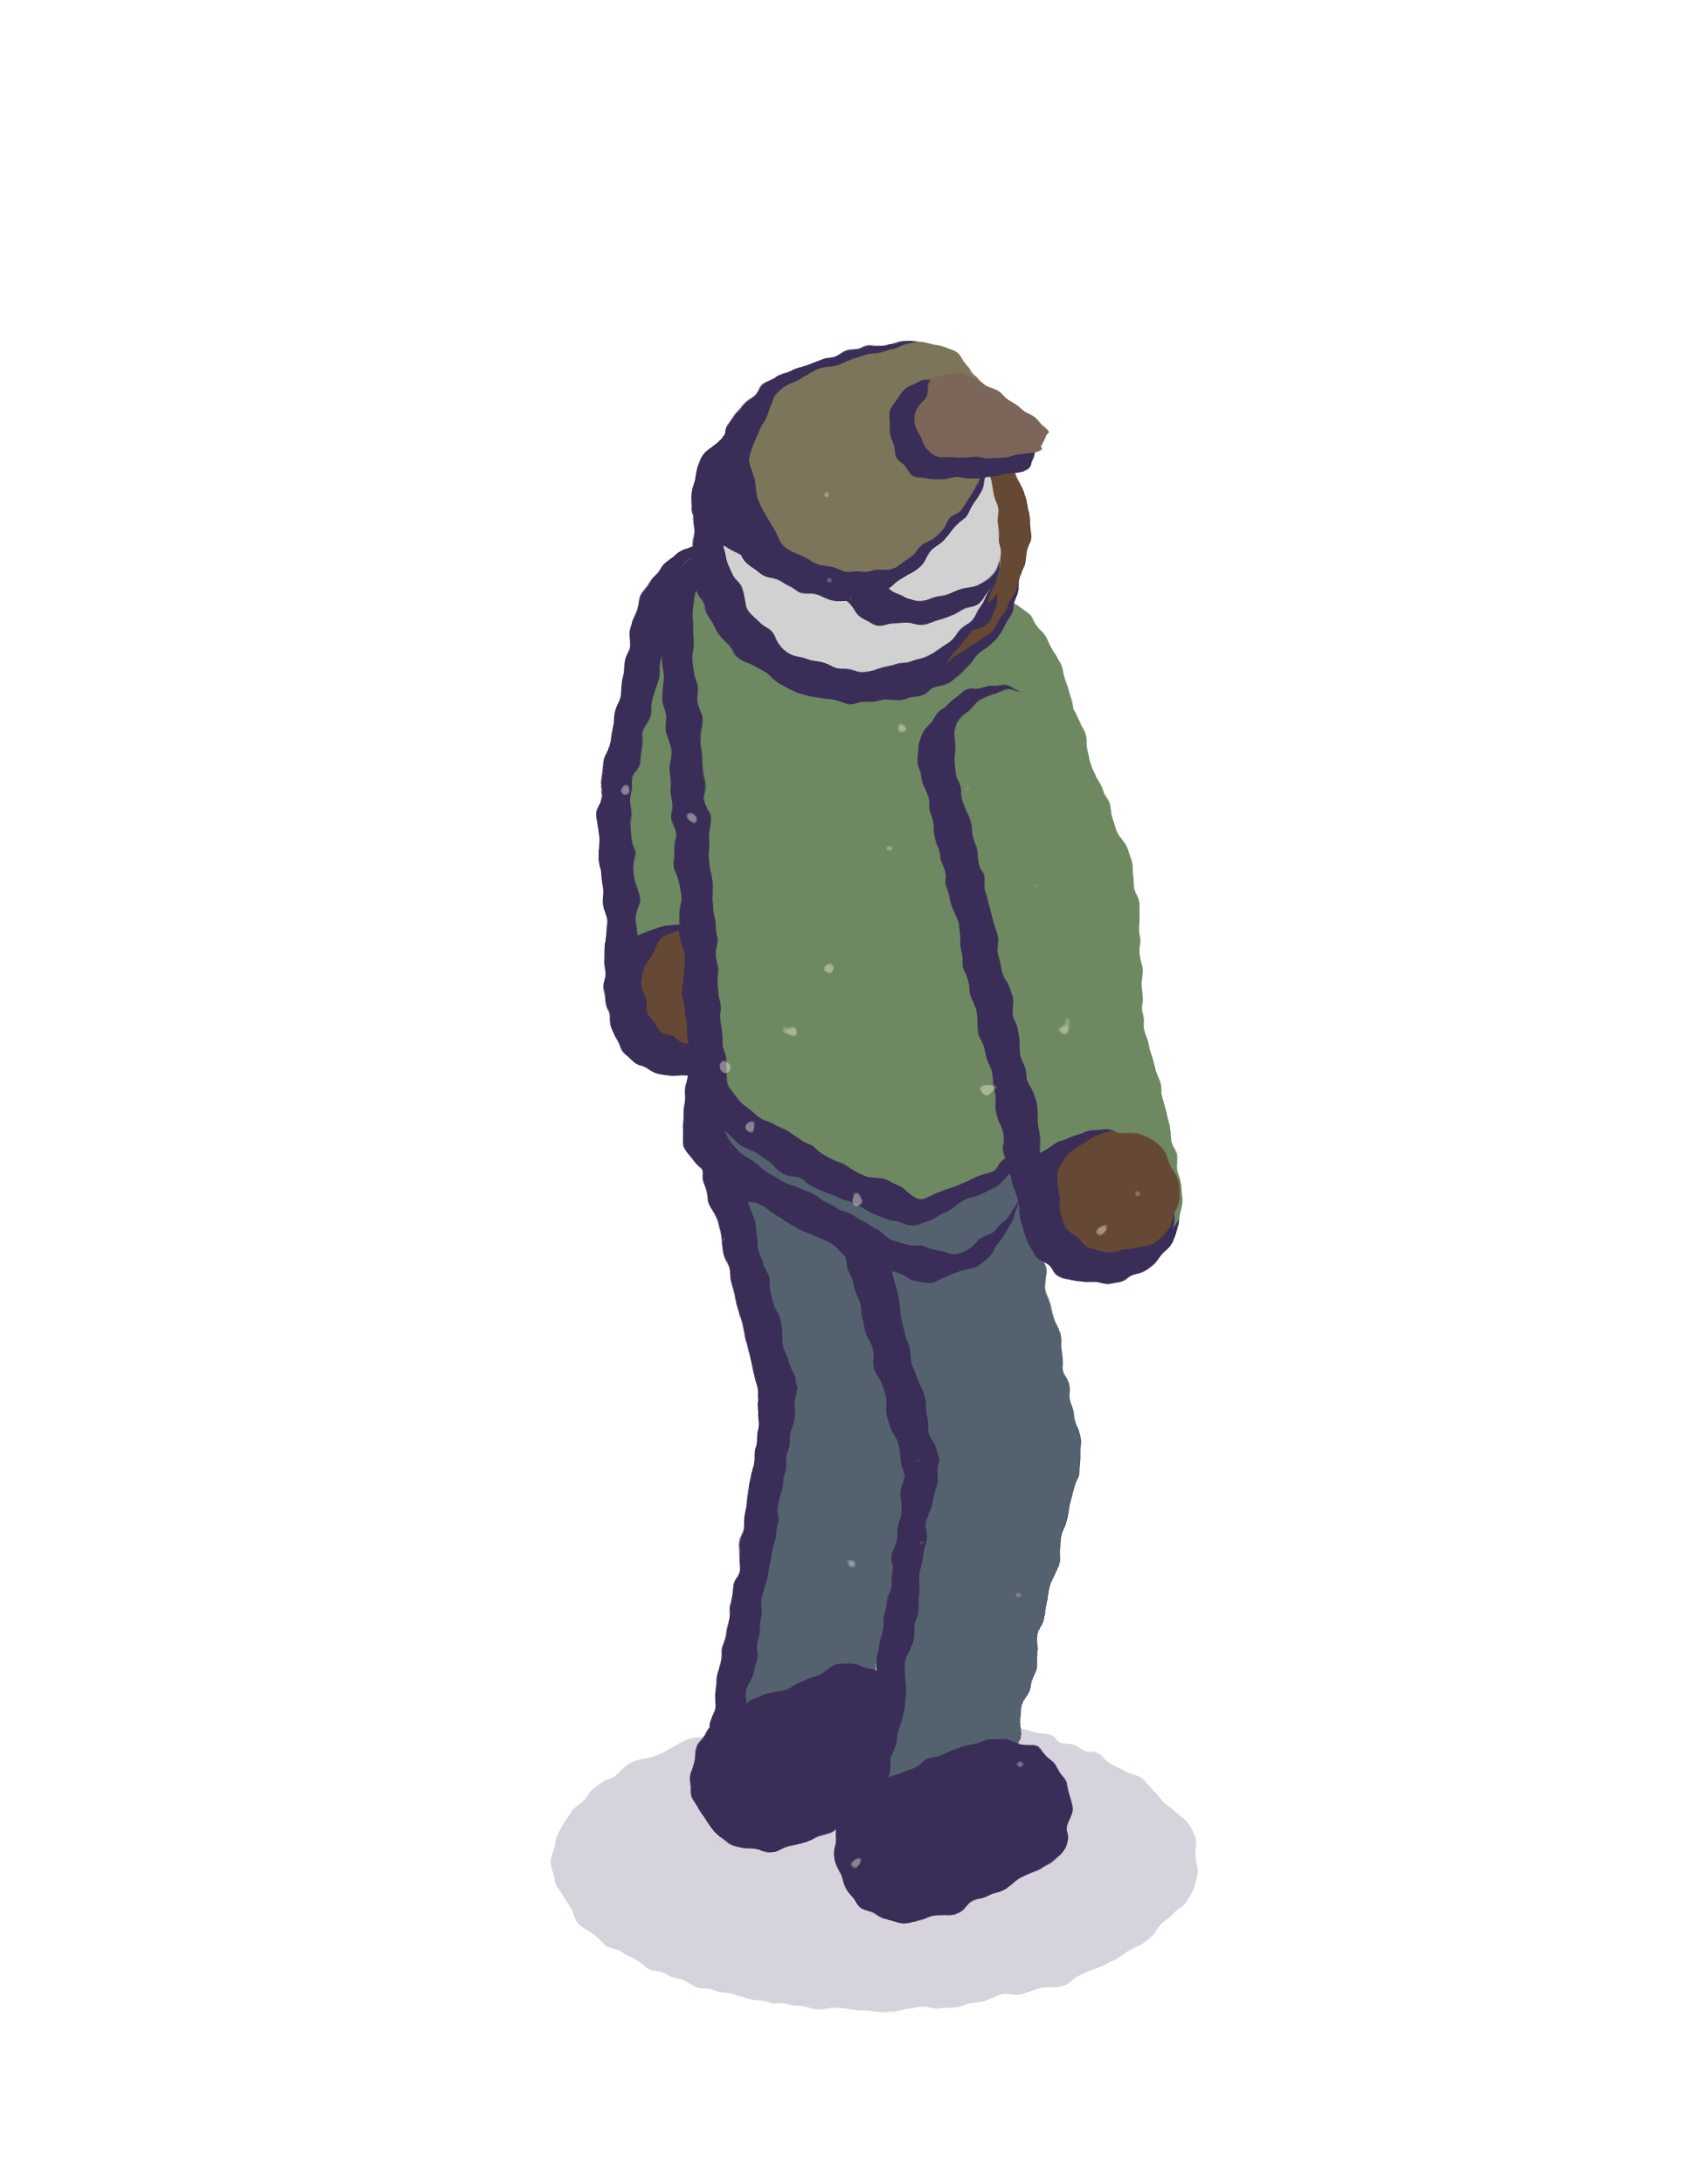
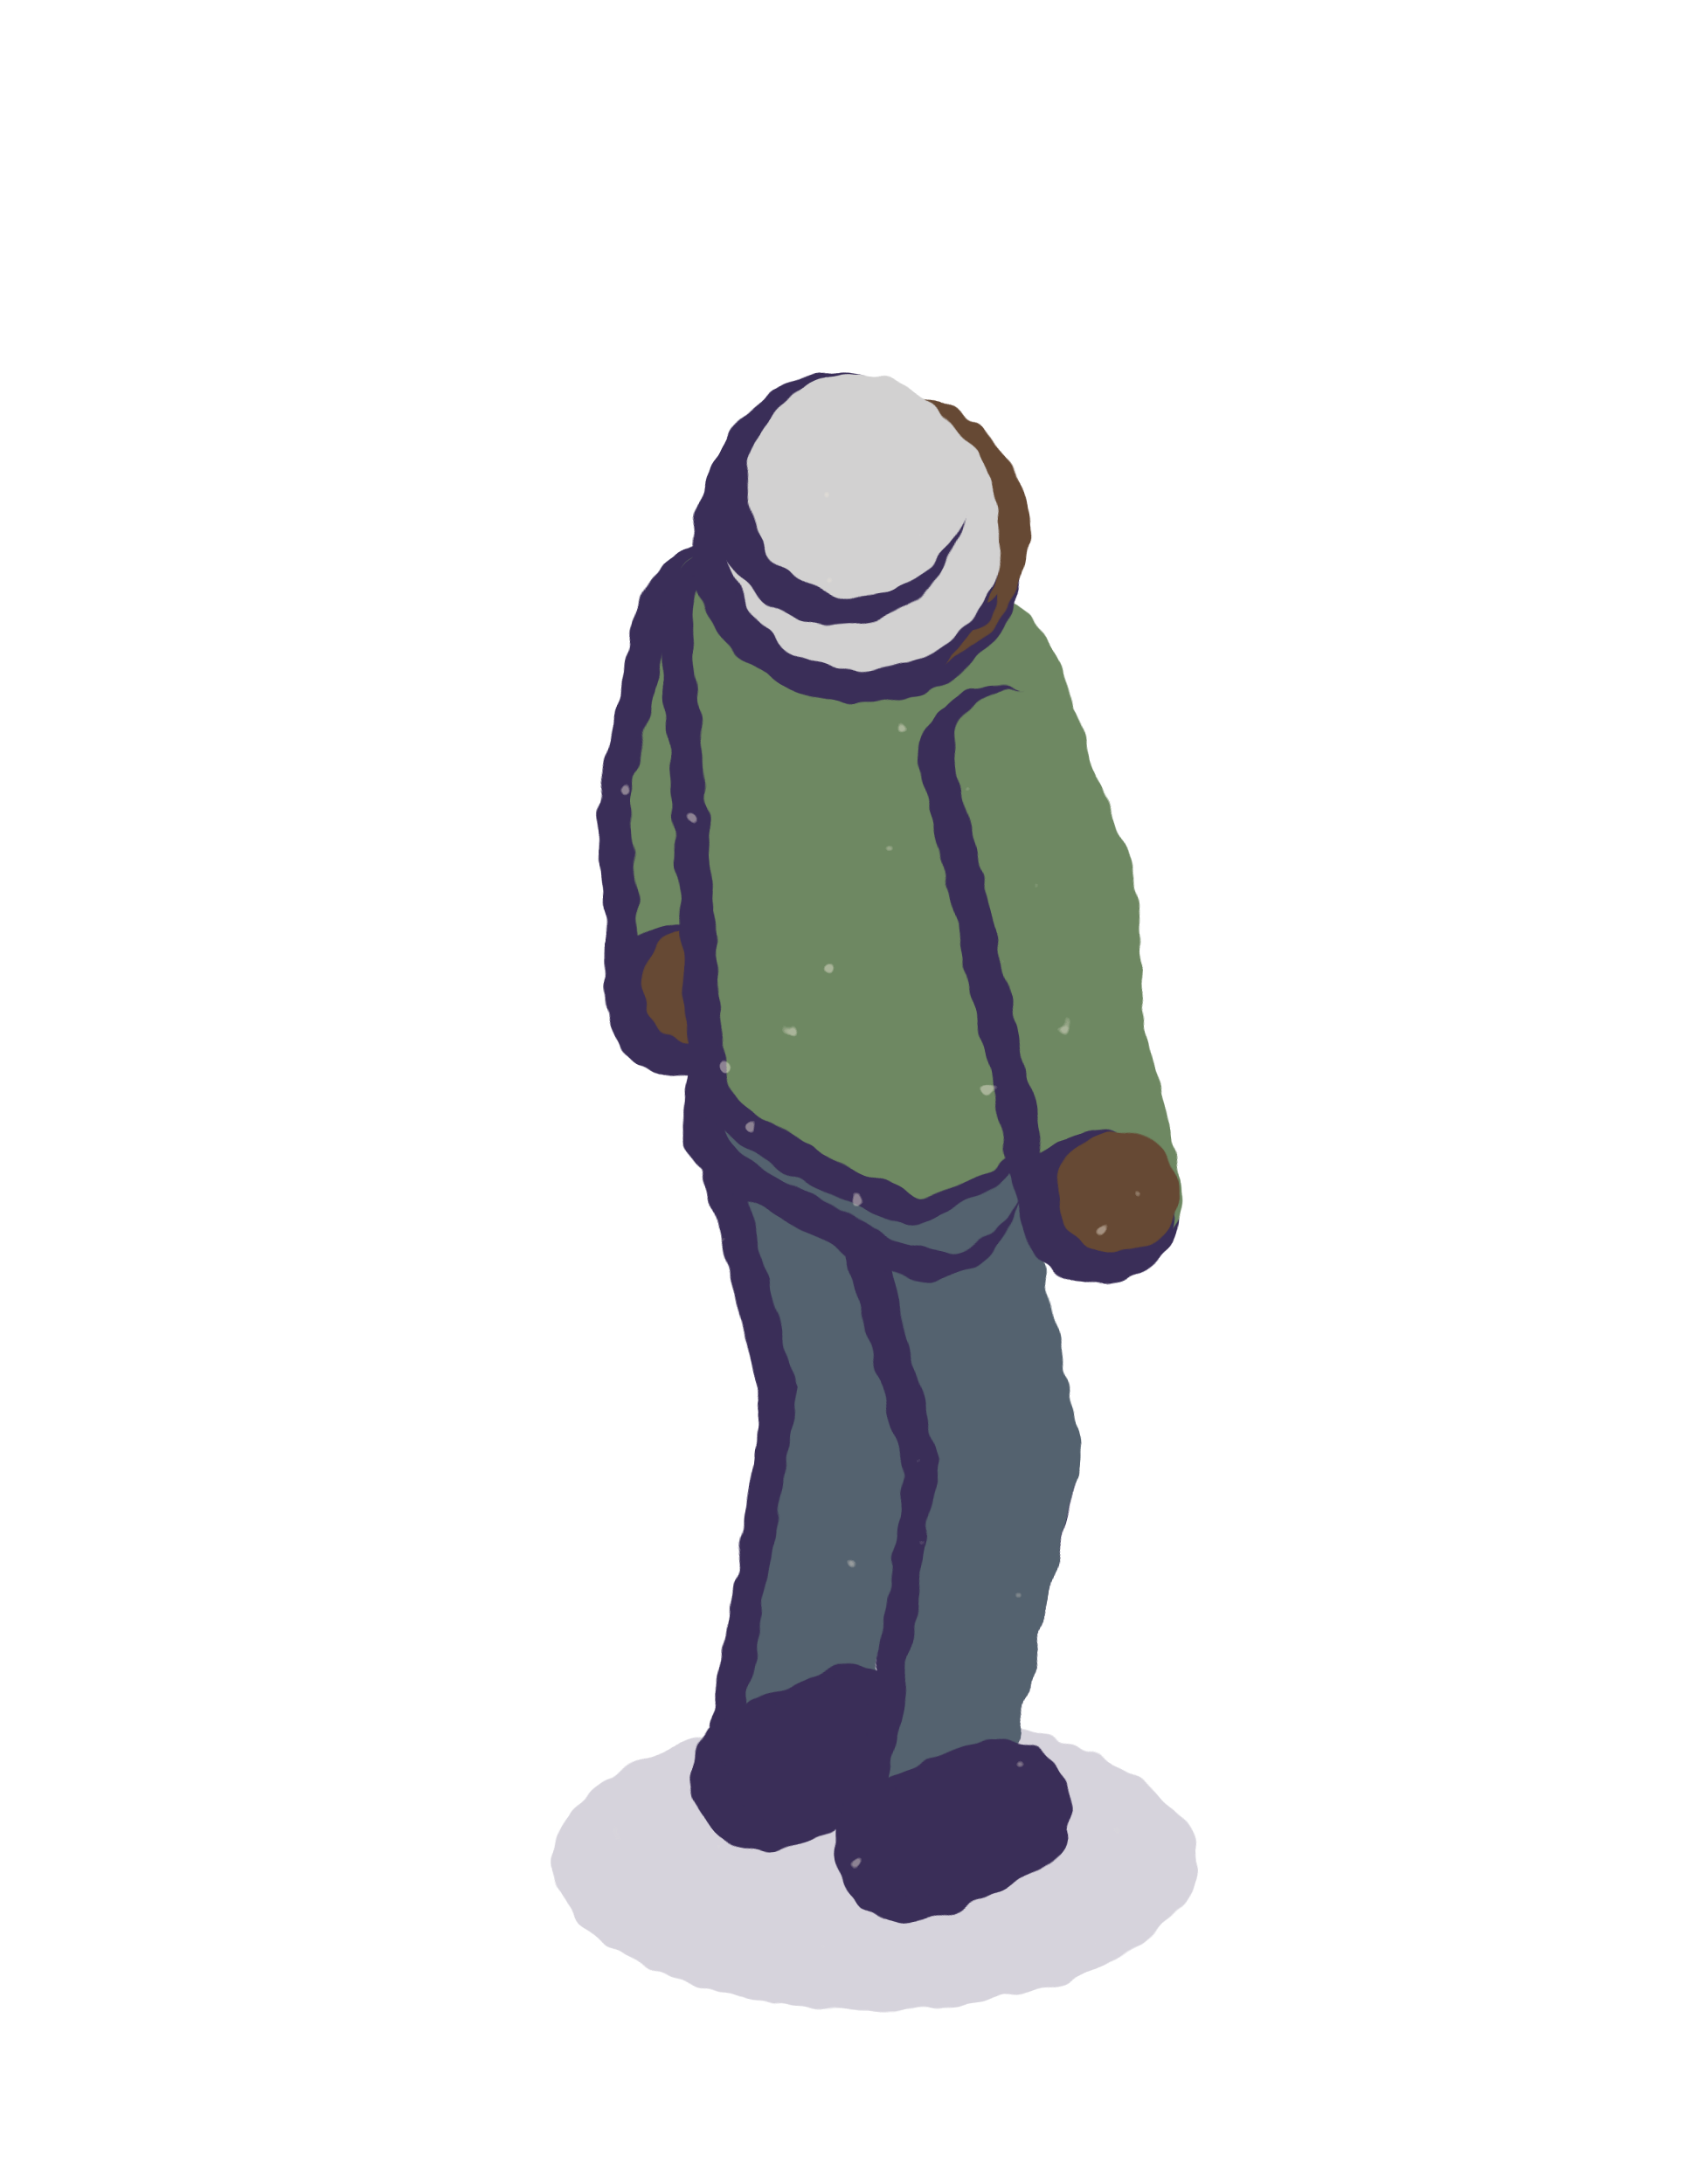
- <svg xmlns="http://www.w3.org/2000/svg" width="46" height="59" viewBox="0 0 46 59" data-anchor-x="23" data-anchor-y="50" data-walk-cycle-length="22.16" data-description="Broad older man with silver cropped hair, a tweed flat cap and an open green cardigan">
+ <svg xmlns="http://www.w3.org/2000/svg" width="46" height="59" viewBox="0 0 46 59" data-anchor-x="23" data-anchor-y="50" data-walk-cycle-length="22.16" data-description="Broad older man with cropped silver hair and an open green cardigan">
  <defs>
    <filter id="texture" x="-4%" y="-4%" width="108%" height="108%" color-interpolation-filters="sRGB">
      <feTurbulence type="fractalNoise" baseFrequency="1.1" numOctaves="2" seed="11" result="grain" />
      <feDisplacementMap in="SourceGraphic" in2="grain" scale="0.35" xChannelSelector="R" yChannelSelector="G" result="rough" />
      <feColorMatrix in="grain" type="matrix" values="0 0 0 0 0.949  0 0 0 0 0.918  0 0 0 0 0.859  0 0 0 -30 6.0" result="specks" />
      <feComponentTransfer in="specks" result="faintSpecks">
        <feFuncA type="linear" slope="0.45" />
      </feComponentTransfer>
      <feComposite in="faintSpecks" in2="rough" operator="in" result="specksOnInk" />
      <feMerge>
        <feMergeNode in="rough" />
        <feMergeNode in="specksOnInk" />
      </feMerge>
    </filter>
  </defs>
  <g filter="url(#texture)">
    <g transform="translate(23 50)">
      <ellipse cx="0.6" cy="0.3" rx="8.7" ry="4" fill="#3a2e58" fill-opacity="0.208" />
      <path d="M-6.42 -28.25C-6.39 -28.89 -6.04 -30.09 -5.85 -31.01C-5.66 -31.93 -5.51 -33.16 -5.29 -33.77C-5.07 -34.39 -4.84 -34.52 -4.51 -34.72C-4.18 -34.91 -3.68 -35 -3.3 -34.93C-2.93 -34.87 -2.49 -34.62 -2.25 -34.32C-2 -34.03 -1.79 -33.82 -1.84 -33.17C-1.88 -32.52 -2.28 -31.34 -2.5 -30.43C-2.72 -29.51 -2.92 -28.29 -3.15 -27.68C-3.39 -27.07 -3.58 -26.97 -3.9 -26.79C-4.22 -26.6 -4.69 -26.52 -5.05 -26.58C-5.4 -26.65 -5.82 -26.89 -6.05 -27.16C-6.28 -27.44 -6.46 -27.61 -6.42 -28.25Z" fill="#3a2e58" stroke="#3a2e58" stroke-width="0.825" stroke-linejoin="round" />
      <path d="M-6.43 -28.23C-6.38 -28.89 -6.26 -29.05 -6.03 -29.33C-5.79 -29.61 -5.38 -29.85 -5.02 -29.91C-4.66 -29.98 -4.19 -29.89 -3.88 -29.71C-3.56 -29.53 -3.29 -29.46 -3.13 -28.83C-2.98 -28.2 -3.01 -26.9 -2.95 -25.94C-2.89 -24.97 -2.73 -23.71 -2.77 -23.04C-2.8 -22.38 -2.93 -22.21 -3.17 -21.93C-3.41 -21.65 -3.83 -21.4 -4.2 -21.34C-4.57 -21.27 -5.05 -21.36 -5.37 -21.55C-5.69 -21.74 -5.98 -21.83 -6.13 -22.46C-6.28 -23.1 -6.23 -24.4 -6.28 -25.36C-6.33 -26.33 -6.47 -27.57 -6.43 -28.23Z" fill="#3a2e58" stroke="#3a2e58" stroke-width="0.825" stroke-linejoin="round" />
      <path d="M-6.42 -28.25C-6.39 -28.89 -6.04 -30.09 -5.85 -31.01C-5.66 -31.93 -5.51 -33.16 -5.29 -33.77C-5.07 -34.39 -4.84 -34.52 -4.51 -34.72C-4.18 -34.91 -3.68 -35 -3.3 -34.93C-2.93 -34.87 -2.49 -34.62 -2.25 -34.32C-2 -34.03 -1.79 -33.82 -1.84 -33.17C-1.88 -32.52 -2.28 -31.34 -2.5 -30.43C-2.72 -29.51 -2.92 -28.29 -3.15 -27.68C-3.39 -27.07 -3.58 -26.97 -3.9 -26.79C-4.22 -26.6 -4.69 -26.52 -5.05 -26.58C-5.4 -26.65 -5.82 -26.89 -6.05 -27.16C-6.28 -27.44 -6.46 -27.61 -6.42 -28.25Z" fill="#6e8862" transform="translate(0.5 -0.35)" />
      <path d="M-6.43 -28.23C-6.38 -28.89 -6.26 -29.05 -6.03 -29.33C-5.79 -29.61 -5.38 -29.85 -5.02 -29.91C-4.66 -29.98 -4.19 -29.89 -3.88 -29.71C-3.56 -29.53 -3.29 -29.46 -3.13 -28.83C-2.98 -28.2 -3.01 -26.9 -2.95 -25.94C-2.89 -24.97 -2.73 -23.71 -2.77 -23.04C-2.8 -22.38 -2.93 -22.21 -3.17 -21.93C-3.41 -21.65 -3.83 -21.4 -4.2 -21.34C-4.57 -21.27 -5.05 -21.36 -5.37 -21.55C-5.69 -21.74 -5.98 -21.83 -6.13 -22.46C-6.28 -23.1 -6.23 -24.4 -6.28 -25.36C-6.33 -26.33 -6.47 -27.57 -6.43 -28.23Z" fill="#6e8862" transform="translate(0.5 -0.35)" />
      <path d="M-6.19 -23.04C-6.19 -23.39 -6.03 -23.83 -5.8 -24.1C-5.58 -24.37 -5.17 -24.6 -4.82 -24.67C-4.47 -24.73 -4.02 -24.65 -3.71 -24.47C-3.4 -24.3 -3.1 -23.94 -2.98 -23.61C-2.86 -23.28 -2.86 -22.82 -2.98 -22.49C-3.1 -22.15 -3.4 -21.8 -3.7 -21.62C-4.01 -21.45 -4.47 -21.37 -4.82 -21.43C-5.16 -21.5 -5.56 -21.73 -5.79 -22C-6.02 -22.27 -6.19 -22.69 -6.19 -23.04Z" fill="#3a2e58" stroke="#3a2e58" stroke-width="0.825" stroke-linejoin="round" />
      <path d="M-6.19 -23.04C-6.19 -23.39 -6.03 -23.83 -5.8 -24.1C-5.58 -24.37 -5.17 -24.6 -4.82 -24.67C-4.47 -24.73 -4.02 -24.65 -3.71 -24.47C-3.4 -24.3 -3.1 -23.94 -2.98 -23.61C-2.86 -23.28 -2.86 -22.82 -2.98 -22.49C-3.1 -22.15 -3.4 -21.8 -3.7 -21.62C-4.01 -21.45 -4.47 -21.37 -4.82 -21.43C-5.16 -21.5 -5.56 -21.73 -5.79 -22C-6.02 -22.27 -6.19 -22.69 -6.19 -23.04Z" fill="#664934" transform="translate(0.5 -0.35)" />
      <path d="M-4.08 -20.24C-4.12 -20.96 -3.87 -21.28 -3.57 -21.64C-3.27 -21.99 -2.74 -22.3 -2.28 -22.38C-1.83 -22.46 -1.22 -22.35 -0.82 -22.12C-0.42 -21.89 -0.12 -21.65 0.14 -20.98C0.39 -20.31 0.51 -19.05 0.7 -18.09C0.89 -17.12 1.07 -16.16 1.25 -15.19C1.43 -14.22 1.78 -12.98 1.8 -12.29C1.82 -11.61 1.61 -11.39 1.35 -11.08C1.09 -10.77 0.63 -10.5 0.23 -10.43C-0.16 -10.36 -0.69 -10.45 -1.04 -10.65C-1.39 -10.86 -1.6 -11 -1.86 -11.64C-2.12 -12.29 -2.35 -13.55 -2.6 -14.5C-2.85 -15.45 -3.1 -16.4 -3.34 -17.36C-3.59 -18.32 -4.04 -19.53 -4.08 -20.24Z" fill="#3a2e58" stroke="#3a2e58" stroke-width="0.825" stroke-linejoin="round" />
      <path d="M-3.47 -2.54C-3.47 -3.14 -3.2 -4.27 -3.07 -5.13C-2.94 -5.99 -2.8 -6.85 -2.67 -7.72C-2.54 -8.59 -2.4 -9.46 -2.26 -10.33C-2.13 -11.2 -2.06 -12.34 -1.86 -12.94C-1.65 -13.54 -1.38 -13.73 -1.03 -13.94C-0.68 -14.14 -0.15 -14.23 0.25 -14.17C0.64 -14.1 1.1 -13.83 1.37 -13.52C1.63 -13.21 1.83 -12.94 1.81 -12.31C1.79 -11.68 1.43 -10.59 1.24 -9.73C1.05 -8.87 0.87 -8.01 0.68 -7.15C0.5 -6.29 0.31 -5.43 0.12 -4.57C-0.07 -3.71 -0.24 -2.56 -0.45 -1.99C-0.66 -1.43 -0.85 -1.35 -1.13 -1.18C-1.42 -1.02 -1.85 -0.94 -2.18 -1C-2.5 -1.06 -2.88 -1.28 -3.1 -1.54C-3.31 -1.79 -3.47 -1.94 -3.47 -2.54Z" fill="#3a2e58" stroke="#3a2e58" stroke-width="0.825" stroke-linejoin="round" />
      <path d="M-4.08 -20.24C-4.12 -20.96 -3.87 -21.28 -3.57 -21.64C-3.27 -21.99 -2.74 -22.3 -2.28 -22.38C-1.83 -22.46 -1.22 -22.35 -0.82 -22.12C-0.42 -21.89 -0.12 -21.65 0.14 -20.98C0.39 -20.31 0.51 -19.05 0.7 -18.09C0.89 -17.12 1.07 -16.16 1.25 -15.19C1.43 -14.22 1.78 -12.98 1.8 -12.29C1.82 -11.61 1.61 -11.39 1.35 -11.08C1.09 -10.77 0.63 -10.5 0.23 -10.43C-0.16 -10.36 -0.69 -10.45 -1.04 -10.65C-1.39 -10.86 -1.6 -11 -1.86 -11.64C-2.12 -12.29 -2.35 -13.55 -2.6 -14.5C-2.85 -15.45 -3.1 -16.4 -3.34 -17.36C-3.59 -18.32 -4.04 -19.53 -4.08 -20.24Z" fill="#54626f" transform="translate(0.5 -0.35)" />
      <path d="M-3.47 -2.54C-3.47 -3.14 -3.2 -4.27 -3.07 -5.13C-2.94 -5.99 -2.8 -6.85 -2.67 -7.72C-2.54 -8.59 -2.4 -9.46 -2.26 -10.33C-2.13 -11.2 -2.06 -12.34 -1.86 -12.94C-1.65 -13.54 -1.38 -13.73 -1.03 -13.94C-0.68 -14.14 -0.15 -14.23 0.25 -14.17C0.64 -14.1 1.1 -13.83 1.37 -13.52C1.63 -13.21 1.83 -12.94 1.81 -12.31C1.79 -11.68 1.43 -10.59 1.24 -9.73C1.05 -8.87 0.87 -8.01 0.68 -7.15C0.5 -6.29 0.31 -5.43 0.12 -4.57C-0.07 -3.71 -0.24 -2.56 -0.45 -1.99C-0.66 -1.43 -0.85 -1.35 -1.13 -1.18C-1.42 -1.02 -1.85 -0.94 -2.18 -1C-2.5 -1.06 -2.88 -1.28 -3.1 -1.54C-3.31 -1.79 -3.47 -1.94 -3.47 -2.54Z" fill="#54626f" transform="translate(0.5 -0.35)" />
      <path d="M-3.89 -2C-3.89 -2.35 -4.02 -2.65 -3.52 -3.03C-3.02 -3.42 -1.5 -4.08 -0.88 -4.33C-0.26 -4.58 -0.13 -4.58 0.21 -4.52C0.55 -4.46 0.94 -4.23 1.16 -3.97C1.38 -3.71 1.54 -3.28 1.54 -2.93C1.54 -2.59 1.67 -2.29 1.16 -1.9C0.66 -1.51 -0.86 -0.84 -1.49 -0.59C-2.11 -0.34 -2.23 -0.34 -2.57 -0.4C-2.91 -0.46 -3.3 -0.68 -3.52 -0.95C-3.74 -1.21 -3.89 -1.65 -3.89 -2Z" fill="#3a2e58" stroke="#3a2e58" stroke-width="0.825" stroke-linejoin="round" />
      <path d="M-3.89 -2C-3.89 -2.35 -4.02 -2.65 -3.52 -3.03C-3.02 -3.42 -1.5 -4.08 -0.88 -4.33C-0.26 -4.58 -0.13 -4.58 0.21 -4.52C0.55 -4.46 0.94 -4.23 1.16 -3.97C1.38 -3.71 1.54 -3.28 1.54 -2.93C1.54 -2.59 1.67 -2.29 1.16 -1.9C0.66 -1.51 -0.86 -0.84 -1.49 -0.59C-2.11 -0.34 -2.23 -0.34 -2.57 -0.4C-2.91 -0.46 -3.3 -0.68 -3.52 -0.95C-3.74 -1.21 -3.89 -1.65 -3.89 -2Z" fill="#3a2e58" transform="translate(0.5 -0.35)" />
      <path d="M-0.24 -18.32C-0.27 -19.03 -0.03 -19.37 0.27 -19.72C0.58 -20.08 1.11 -20.39 1.56 -20.47C2.02 -20.55 2.62 -20.44 3.03 -20.21C3.43 -19.98 3.73 -19.74 3.98 -19.07C4.23 -18.39 4.35 -17.12 4.54 -16.16C4.73 -15.19 4.91 -14.22 5.1 -13.25C5.29 -12.29 5.65 -11.05 5.67 -10.37C5.69 -9.69 5.48 -9.47 5.22 -9.17C4.96 -8.86 4.5 -8.6 4.1 -8.53C3.7 -8.46 3.17 -8.56 2.82 -8.76C2.47 -8.97 2.25 -9.12 1.99 -9.76C1.72 -10.4 1.48 -11.67 1.23 -12.62C0.98 -13.57 0.73 -14.51 0.48 -15.46C0.24 -16.41 -0.21 -17.61 -0.24 -18.32Z" fill="#3a2e58" stroke="#3a2e58" stroke-width="0.825" stroke-linejoin="round" />
      <path d="M0.38 -0.59C0.38 -1.19 0.65 -2.33 0.79 -3.2C0.92 -4.07 1.06 -4.94 1.2 -5.81C1.34 -6.69 1.48 -7.56 1.61 -8.44C1.75 -9.31 1.82 -10.45 2.03 -11.05C2.23 -11.65 2.51 -11.84 2.86 -12.04C3.21 -12.24 3.73 -12.33 4.13 -12.26C4.53 -12.19 4.99 -11.93 5.25 -11.62C5.51 -11.3 5.71 -11.03 5.69 -10.4C5.66 -9.76 5.3 -8.68 5.11 -7.81C4.92 -6.95 4.73 -6.1 4.54 -5.23C4.35 -4.37 4.16 -3.51 3.97 -2.65C3.78 -1.78 3.61 -0.62 3.41 -0.06C3.2 0.51 3.01 0.59 2.73 0.76C2.44 0.93 2.01 1 1.68 0.94C1.36 0.89 0.98 0.67 0.77 0.41C0.55 0.16 0.38 0.01 0.38 -0.59Z" fill="#3a2e58" stroke="#3a2e58" stroke-width="0.825" stroke-linejoin="round" />
      <path d="M-0.24 -18.32C-0.27 -19.03 -0.03 -19.37 0.27 -19.72C0.58 -20.08 1.11 -20.39 1.56 -20.47C2.02 -20.55 2.62 -20.44 3.03 -20.21C3.43 -19.98 3.73 -19.74 3.98 -19.07C4.23 -18.39 4.35 -17.12 4.54 -16.16C4.73 -15.19 4.91 -14.22 5.1 -13.25C5.29 -12.29 5.65 -11.05 5.67 -10.37C5.69 -9.69 5.48 -9.47 5.22 -9.17C4.96 -8.86 4.5 -8.6 4.1 -8.53C3.7 -8.46 3.17 -8.56 2.82 -8.76C2.47 -8.97 2.25 -9.12 1.99 -9.76C1.72 -10.4 1.48 -11.67 1.23 -12.62C0.98 -13.57 0.73 -14.51 0.48 -15.46C0.24 -16.41 -0.21 -17.61 -0.24 -18.32Z" fill="#54626f" transform="translate(0.5 -0.35)" />
      <path d="M0.38 -0.59C0.38 -1.19 0.65 -2.33 0.79 -3.2C0.92 -4.07 1.06 -4.94 1.2 -5.81C1.34 -6.69 1.48 -7.56 1.61 -8.44C1.75 -9.31 1.82 -10.45 2.03 -11.05C2.23 -11.65 2.51 -11.84 2.86 -12.04C3.21 -12.24 3.73 -12.33 4.13 -12.26C4.53 -12.19 4.99 -11.93 5.25 -11.62C5.51 -11.3 5.71 -11.03 5.69 -10.4C5.66 -9.76 5.3 -8.68 5.11 -7.81C4.92 -6.95 4.73 -6.1 4.54 -5.23C4.35 -4.37 4.16 -3.51 3.97 -2.65C3.78 -1.78 3.61 -0.62 3.41 -0.06C3.2 0.51 3.01 0.59 2.73 0.76C2.44 0.93 2.01 1 1.68 0.94C1.36 0.89 0.98 0.67 0.77 0.41C0.55 0.16 0.38 0.01 0.38 -0.59Z" fill="#54626f" transform="translate(0.5 -0.35)" />
      <path d="M-0.03 -0.05C-0.03 -0.39 -0.16 -0.69 0.34 -1.08C0.85 -1.47 2.37 -2.13 2.99 -2.38C3.61 -2.63 3.73 -2.63 4.07 -2.57C4.41 -2.51 4.8 -2.28 5.02 -2.02C5.25 -1.76 5.4 -1.33 5.4 -0.99C5.4 -0.64 5.53 -0.34 5.02 0.04C4.52 0.43 2.99 1.09 2.37 1.34C1.75 1.59 1.63 1.59 1.29 1.53C0.95 1.47 0.56 1.25 0.34 0.98C0.12 0.72 -0.03 0.29 -0.03 -0.05Z" fill="#3a2e58" stroke="#3a2e58" stroke-width="0.825" stroke-linejoin="round" />
      <path d="M-0.03 -0.05C-0.03 -0.39 -0.16 -0.69 0.34 -1.08C0.85 -1.47 2.37 -2.13 2.99 -2.38C3.61 -2.63 3.73 -2.63 4.07 -2.57C4.41 -2.51 4.8 -2.28 5.02 -2.02C5.25 -1.76 5.4 -1.33 5.4 -0.99C5.4 -0.64 5.53 -0.34 5.02 0.04C4.52 0.43 2.99 1.09 2.37 1.34C1.75 1.59 1.63 1.59 1.29 1.53C0.95 1.47 0.56 1.25 0.34 0.98C0.12 0.72 -0.03 0.29 -0.03 -0.05Z" fill="#3a2e58" transform="translate(0.5 -0.35)" />
      <path d="M-4.15 -19.95C-4.14 -20.6 -3.81 -21.78 -3.54 -22.38C-3.27 -22.99 -2.95 -23.34 -2.52 -23.59C-2.1 -23.83 -1.58 -23.98 -0.97 -23.86C-0.37 -23.74 0.42 -23.2 1.12 -22.87C1.81 -22.54 2.69 -22.25 3.21 -21.88C3.73 -21.52 4.07 -21.31 4.22 -20.68C4.38 -20.05 4.25 -18.77 4.15 -18.09C4.05 -17.42 3.93 -17.01 3.62 -16.63C3.31 -16.26 2.75 -15.94 2.28 -15.86C1.8 -15.77 1.36 -15.89 0.75 -16.13C0.13 -16.37 -0.7 -16.92 -1.42 -17.31C-2.14 -17.71 -3.13 -18.06 -3.59 -18.5C-4.04 -18.94 -4.16 -19.3 -4.15 -19.95Z" fill="#3a2e58" stroke="#3a2e58" stroke-width="0.825" stroke-linejoin="round" />
      <path d="M-4.15 -19.95C-4.14 -20.6 -3.81 -21.78 -3.54 -22.38C-3.27 -22.99 -2.95 -23.34 -2.52 -23.59C-2.1 -23.83 -1.58 -23.98 -0.97 -23.86C-0.37 -23.74 0.42 -23.2 1.12 -22.87C1.81 -22.54 2.69 -22.25 3.21 -21.88C3.73 -21.52 4.07 -21.31 4.22 -20.68C4.38 -20.05 4.25 -18.77 4.15 -18.09C4.05 -17.42 3.93 -17.01 3.62 -16.63C3.31 -16.26 2.75 -15.94 2.28 -15.86C1.8 -15.77 1.36 -15.89 0.75 -16.13C0.13 -16.37 -0.7 -16.92 -1.42 -17.31C-2.14 -17.71 -3.13 -18.06 -3.59 -18.5C-4.04 -18.94 -4.16 -19.3 -4.15 -19.95Z" fill="#54626f" transform="translate(0.5 -0.35)" />
      <path d="M-4.77 -33.02C-4.73 -33.72 -4.58 -33.95 -4.32 -34.26C-4.05 -34.58 -3.76 -34.86 -3.17 -34.92C-2.57 -34.99 -1.53 -34.74 -0.72 -34.65C0.09 -34.56 0.84 -34.7 1.72 -34.38C2.6 -34.06 3.87 -33.57 4.55 -32.74C5.24 -31.91 5.4 -30.5 5.82 -29.37C6.25 -28.25 6.89 -27.22 7.1 -26C7.32 -24.79 7.53 -23.25 7.11 -22.1C6.69 -20.95 5.46 -19.88 4.6 -19.11C3.74 -18.34 2.68 -17.69 1.98 -17.46C1.27 -17.23 1.25 -17.35 0.36 -17.74C-0.54 -18.14 -2.68 -19.23 -3.39 -19.84C-4.11 -20.44 -3.83 -20.63 -3.96 -21.37C-4.08 -22.11 -4.09 -23.31 -4.16 -24.27C-4.22 -25.24 -4.29 -26.21 -4.36 -27.18C-4.43 -28.15 -4.49 -29.12 -4.56 -30.09C-4.63 -31.07 -4.81 -32.33 -4.77 -33.02Z" fill="#3a2e58" stroke="#3a2e58" stroke-width="0.825" stroke-linejoin="round" />
      <path d="M-4.77 -33.02C-4.73 -33.72 -4.58 -33.95 -4.32 -34.26C-4.05 -34.58 -3.76 -34.86 -3.17 -34.92C-2.57 -34.99 -1.53 -34.74 -0.72 -34.65C0.09 -34.56 0.84 -34.7 1.72 -34.38C2.6 -34.06 3.87 -33.57 4.55 -32.74C5.24 -31.91 5.4 -30.5 5.82 -29.37C6.25 -28.25 6.89 -27.22 7.1 -26C7.32 -24.79 7.53 -23.25 7.11 -22.1C6.69 -20.95 5.46 -19.88 4.6 -19.11C3.74 -18.34 2.68 -17.69 1.98 -17.46C1.27 -17.23 1.25 -17.35 0.36 -17.74C-0.54 -18.14 -2.68 -19.23 -3.39 -19.84C-4.11 -20.44 -3.83 -20.63 -3.96 -21.37C-4.08 -22.11 -4.09 -23.31 -4.16 -24.27C-4.22 -25.24 -4.29 -26.21 -4.36 -27.18C-4.43 -28.15 -4.49 -29.12 -4.56 -30.09C-4.63 -31.07 -4.81 -32.33 -4.77 -33.02Z" fill="#6e8862" transform="translate(0.5 -0.35)" />
      <path d="M2.27 -29.32C2.2 -30.07 2.44 -30.18 2.69 -30.47C2.93 -30.76 3.37 -31.01 3.75 -31.08C4.13 -31.14 4.63 -31.05 4.96 -30.86C5.29 -30.67 5.51 -30.64 5.75 -29.92C5.99 -29.19 6.2 -27.66 6.42 -26.54C6.65 -25.41 7.07 -23.92 7.12 -23.17C7.17 -22.43 6.96 -22.36 6.72 -22.08C6.49 -21.81 6.08 -21.57 5.72 -21.51C5.37 -21.44 4.9 -21.53 4.58 -21.71C4.27 -21.89 4.09 -21.89 3.84 -22.6C3.58 -23.31 3.32 -24.84 3.06 -25.96C2.8 -27.08 2.33 -28.57 2.27 -29.32Z" fill="#3a2e58" stroke="#3a2e58" stroke-width="0.825" stroke-linejoin="round" />
      <path d="M3.73 -23.16C3.69 -23.86 3.9 -23.97 4.13 -24.25C4.36 -24.53 4.78 -24.77 5.13 -24.84C5.49 -24.9 5.96 -24.82 6.28 -24.64C6.59 -24.46 6.78 -24.43 7.02 -23.76C7.26 -23.09 7.48 -21.67 7.71 -20.62C7.95 -19.57 8.37 -18.17 8.41 -17.46C8.46 -16.74 8.25 -16.62 8.01 -16.34C7.77 -16.05 7.35 -15.8 6.98 -15.74C6.61 -15.67 6.13 -15.75 5.81 -15.94C5.49 -16.12 5.28 -16.17 5.05 -16.84C4.81 -17.52 4.6 -18.95 4.39 -20.01C4.17 -21.06 3.78 -22.45 3.73 -23.16Z" fill="#3a2e58" stroke="#3a2e58" stroke-width="0.825" stroke-linejoin="round" />
      <path d="M2.27 -29.32C2.2 -30.07 2.44 -30.18 2.69 -30.47C2.93 -30.76 3.37 -31.01 3.75 -31.08C4.13 -31.14 4.63 -31.05 4.96 -30.86C5.29 -30.67 5.51 -30.64 5.75 -29.92C5.99 -29.19 6.2 -27.66 6.42 -26.54C6.65 -25.41 7.07 -23.92 7.12 -23.17C7.17 -22.43 6.96 -22.36 6.72 -22.08C6.49 -21.81 6.08 -21.57 5.72 -21.51C5.37 -21.44 4.9 -21.53 4.58 -21.71C4.27 -21.89 4.09 -21.89 3.84 -22.6C3.58 -23.31 3.32 -24.84 3.06 -25.96C2.8 -27.08 2.33 -28.57 2.27 -29.32Z" fill="#6e8862" transform="translate(0.5 -0.35)" />
      <path d="M3.73 -23.16C3.69 -23.86 3.9 -23.97 4.13 -24.25C4.36 -24.53 4.78 -24.77 5.13 -24.84C5.49 -24.9 5.96 -24.82 6.28 -24.64C6.59 -24.46 6.78 -24.43 7.02 -23.76C7.26 -23.09 7.48 -21.67 7.71 -20.62C7.95 -19.57 8.37 -18.17 8.41 -17.46C8.46 -16.74 8.25 -16.62 8.01 -16.34C7.77 -16.05 7.35 -15.8 6.98 -15.74C6.61 -15.67 6.13 -15.75 5.81 -15.94C5.49 -16.12 5.28 -16.17 5.05 -16.84C4.81 -17.52 4.6 -18.95 4.39 -20.01C4.17 -21.06 3.78 -22.45 3.73 -23.16Z" fill="#6e8862" transform="translate(0.5 -0.35)" />
      <path d="M5.04 -17.44C5.04 -17.79 5.2 -18.23 5.43 -18.5C5.65 -18.77 6.06 -19 6.4 -19.07C6.75 -19.13 7.21 -19.05 7.51 -18.87C7.82 -18.7 8.12 -18.34 8.24 -18.01C8.36 -17.68 8.36 -17.22 8.23 -16.88C8.11 -16.55 7.81 -16.2 7.5 -16.02C7.2 -15.85 6.74 -15.77 6.39 -15.83C6.04 -15.89 5.63 -16.13 5.41 -16.4C5.18 -16.66 5.04 -17.09 5.04 -17.44Z" fill="#3a2e58" stroke="#3a2e58" stroke-width="0.825" stroke-linejoin="round" />
      <path d="M5.04 -17.44C5.04 -17.79 5.2 -18.23 5.43 -18.5C5.65 -18.77 6.06 -19 6.4 -19.07C6.75 -19.13 7.21 -19.05 7.51 -18.87C7.82 -18.7 8.12 -18.34 8.24 -18.01C8.36 -17.68 8.36 -17.22 8.23 -16.88C8.11 -16.55 7.81 -16.2 7.5 -16.02C7.2 -15.85 6.74 -15.77 6.39 -15.83C6.04 -15.89 5.63 -16.13 5.41 -16.4C5.18 -16.66 5.04 -17.09 5.04 -17.44Z" fill="#664934" transform="translate(0.5 -0.35)" />
      <path d="M-2.98 -36.58C-2.98 -36.71 -2.92 -36.87 -2.84 -36.97C-2.75 -37.07 -2.6 -37.16 -2.47 -37.18C-2.35 -37.2 -2.18 -37.17 -2.06 -37.11C-1.95 -37.04 -1.84 -36.91 -1.79 -36.79C-1.75 -36.66 -1.75 -36.49 -1.79 -36.37C-1.83 -36.24 -1.95 -36.11 -2.06 -36.04C-2.17 -35.98 -2.34 -35.95 -2.47 -35.97C-2.6 -35.99 -2.75 -36.08 -2.83 -36.18C-2.92 -36.28 -2.98 -36.45 -2.98 -36.58Z" fill="#3a2e58" stroke="#3a2e58" stroke-width="0.825" stroke-linejoin="round" />
      <path d="M-2.98 -36.58C-2.98 -36.71 -2.92 -36.87 -2.84 -36.97C-2.75 -37.07 -2.6 -37.16 -2.47 -37.18C-2.35 -37.2 -2.18 -37.17 -2.06 -37.11C-1.95 -37.04 -1.84 -36.91 -1.79 -36.79C-1.75 -36.66 -1.75 -36.49 -1.79 -36.37C-1.83 -36.24 -1.95 -36.11 -2.06 -36.04C-2.17 -35.98 -2.34 -35.95 -2.47 -35.97C-2.6 -35.99 -2.75 -36.08 -2.83 -36.18C-2.92 -36.28 -2.98 -36.45 -2.98 -36.58Z" fill="#664934" transform="translate(0.5 -0.35)" />
      <path d="M-3.42 -35.27C-3.42 -36.09 -3.05 -37.11 -2.52 -37.74C-1.99 -38.37 -1.06 -38.91 -0.25 -39.05C0.56 -39.19 1.63 -39 2.35 -38.58C3.06 -38.17 3.76 -37.33 4.04 -36.55C4.33 -35.78 4.33 -34.69 4.05 -33.92C3.76 -33.15 3.07 -32.33 2.35 -31.92C1.64 -31.51 0.57 -31.33 -0.24 -31.48C-1.05 -31.63 -1.99 -32.17 -2.52 -32.8C-3.05 -33.44 -3.42 -34.44 -3.42 -35.27Z" fill="#3a2e58" stroke="#3a2e58" stroke-width="0.825" stroke-linejoin="round" />
      <path d="M-3.42 -35.27C-3.42 -36.09 -3.05 -37.11 -2.52 -37.74C-1.99 -38.37 -1.06 -38.91 -0.25 -39.05C0.56 -39.19 1.63 -39 2.35 -38.58C3.06 -38.17 3.76 -37.33 4.04 -36.55C4.33 -35.78 4.33 -34.69 4.05 -33.92C3.76 -33.15 3.07 -32.33 2.35 -31.92C1.64 -31.51 0.57 -31.33 -0.24 -31.48C-1.05 -31.63 -1.99 -32.17 -2.52 -32.8C-3.05 -33.44 -3.42 -34.44 -3.42 -35.27Z" fill="#664934" transform="translate(0.5 -0.35)" />
      <path d="M2.36 -33.94C2.36 -34.07 2.42 -34.23 2.51 -34.33C2.59 -34.43 2.74 -34.52 2.87 -34.54C3 -34.57 3.17 -34.54 3.28 -34.47C3.4 -34.4 3.51 -34.27 3.56 -34.15C3.6 -34.02 3.6 -33.85 3.56 -33.73C3.51 -33.6 3.4 -33.47 3.29 -33.4C3.17 -33.34 3 -33.31 2.88 -33.33C2.75 -33.35 2.6 -33.44 2.51 -33.54C2.43 -33.64 2.36 -33.81 2.36 -33.94Z" fill="#3a2e58" stroke="#3a2e58" stroke-width="0.825" stroke-linejoin="round" />
      <path d="M2.36 -33.94C2.36 -34.07 2.42 -34.23 2.51 -34.33C2.59 -34.43 2.74 -34.52 2.87 -34.54C3 -34.57 3.17 -34.54 3.28 -34.47C3.4 -34.4 3.51 -34.27 3.56 -34.15C3.6 -34.02 3.6 -33.85 3.56 -33.73C3.51 -33.6 3.4 -33.47 3.29 -33.4C3.17 -33.34 3 -33.31 2.88 -33.33C2.75 -33.35 2.6 -33.44 2.51 -33.54C2.43 -33.64 2.36 -33.81 2.36 -33.94Z" fill="#664934" transform="translate(0.5 -0.35)" />
      <path d="M-3.91 -35.31C-3.91 -36.12 -3.55 -37.11 -3.04 -37.73C-2.52 -38.34 -1.61 -38.87 -0.81 -39.01C-0.02 -39.15 1.02 -38.96 1.72 -38.56C2.42 -38.15 3.1 -37.34 3.37 -36.58C3.65 -35.83 3.65 -34.77 3.37 -34.01C3.1 -33.25 2.42 -32.44 1.72 -32.03C1.02 -31.63 -0.02 -31.45 -0.82 -31.59C-1.61 -31.73 -2.52 -32.25 -3.03 -32.87C-3.55 -33.49 -3.91 -34.5 -3.91 -35.31Z" fill="#3a2e58" stroke="#3a2e58" stroke-width="0.825" stroke-linejoin="round" />
      <path d="M-3.91 -35.31C-3.91 -36.12 -3.55 -37.11 -3.04 -37.73C-2.52 -38.34 -1.61 -38.87 -0.81 -39.01C-0.02 -39.15 1.02 -38.96 1.72 -38.56C2.42 -38.15 3.1 -37.34 3.37 -36.58C3.65 -35.83 3.65 -34.77 3.37 -34.01C3.1 -33.25 2.42 -32.44 1.72 -32.03C1.02 -31.63 -0.02 -31.45 -0.82 -31.59C-1.61 -31.73 -2.52 -32.25 -3.03 -32.87C-3.55 -33.49 -3.91 -34.5 -3.91 -35.31Z" fill="#d2d1d1" transform="translate(0.5 -0.35)" />
-       <path d="M-3.97 -36.73C-3.97 -37.01 -3.87 -37.33 -3.66 -37.57C-3.46 -37.81 -3.03 -38.05 -2.74 -38.17C-2.46 -38.29 -2.21 -38.35 -1.96 -38.3C-1.72 -38.26 -1.44 -38.1 -1.28 -37.91C-1.12 -37.72 -1 -37.42 -1 -37.17C-1 -36.93 -1.11 -36.69 -1.27 -36.43C-1.43 -36.17 -1.72 -35.77 -1.98 -35.61C-2.25 -35.44 -2.59 -35.4 -2.86 -35.45C-3.14 -35.5 -3.45 -35.68 -3.63 -35.9C-3.82 -36.11 -3.96 -36.45 -3.97 -36.73Z" fill="#3a2e58" stroke="#3a2e58" stroke-width="0.825" stroke-linejoin="round" />
-       <path d="M-3.97 -36.73C-3.97 -37.01 -3.87 -37.33 -3.66 -37.57C-3.46 -37.81 -3.03 -38.05 -2.74 -38.17C-2.46 -38.29 -2.21 -38.35 -1.96 -38.3C-1.72 -38.26 -1.44 -38.1 -1.28 -37.91C-1.12 -37.72 -1 -37.42 -1 -37.17C-1 -36.93 -1.11 -36.69 -1.27 -36.43C-1.43 -36.17 -1.72 -35.77 -1.98 -35.61C-2.25 -35.44 -2.59 -35.4 -2.86 -35.45C-3.14 -35.5 -3.45 -35.68 -3.63 -35.9C-3.82 -36.11 -3.96 -36.45 -3.97 -36.73Z" fill="#d2d1d1" transform="translate(0.5 -0.35)" />
-       <path d="M-0.06 -34.79C-0.06 -35.07 0.07 -35.41 0.25 -35.63C0.43 -35.84 0.64 -36.01 1.03 -36.08C1.42 -36.14 2.23 -36.11 2.61 -36.04C2.98 -35.96 3.13 -35.83 3.29 -35.64C3.45 -35.45 3.57 -35.15 3.57 -34.9C3.57 -34.66 3.46 -34.35 3.3 -34.16C3.14 -33.97 3 -33.88 2.62 -33.77C2.25 -33.66 1.44 -33.48 1.05 -33.51C0.66 -33.54 0.46 -33.74 0.28 -33.95C0.09 -34.17 -0.05 -34.51 -0.06 -34.79Z" fill="#3a2e58" stroke="#3a2e58" stroke-width="0.825" stroke-linejoin="round" />
-       <path d="M-0.06 -34.79C-0.06 -35.07 0.07 -35.41 0.25 -35.63C0.43 -35.84 0.64 -36.01 1.03 -36.08C1.42 -36.14 2.23 -36.11 2.61 -36.04C2.98 -35.96 3.13 -35.83 3.29 -35.64C3.45 -35.45 3.57 -35.15 3.57 -34.9C3.57 -34.66 3.46 -34.35 3.3 -34.16C3.14 -33.97 3 -33.88 2.62 -33.77C2.25 -33.66 1.44 -33.48 1.05 -33.51C0.66 -33.54 0.46 -33.74 0.28 -33.95C0.09 -34.17 -0.05 -34.51 -0.06 -34.79Z" fill="#d2d1d1" transform="translate(0.5 -0.35)" />
-       <path d="M-3.23 -37.05C-3.23 -37.65 -2.96 -38.41 -2.57 -38.88C-2.18 -39.35 -1.55 -39.6 -0.89 -39.85C-0.22 -40.1 0.81 -40.42 1.43 -40.37C2.05 -40.32 2.52 -39.95 2.84 -39.56C3.17 -39.17 3.4 -38.54 3.4 -38.03C3.4 -37.52 3.24 -37.07 2.84 -36.5C2.45 -35.93 1.65 -34.97 1.03 -34.6C0.41 -34.22 -0.28 -34.16 -0.88 -34.26C-1.48 -34.37 -2.17 -34.77 -2.56 -35.24C-2.96 -35.7 -3.23 -36.44 -3.23 -37.05Z" fill="#3a2e58" stroke="#3a2e58" stroke-width="0.825" stroke-linejoin="round" />
-       <path d="M-3.23 -37.05C-3.23 -37.65 -2.96 -38.41 -2.57 -38.88C-2.18 -39.35 -1.55 -39.6 -0.89 -39.85C-0.22 -40.1 0.81 -40.42 1.43 -40.37C2.05 -40.32 2.52 -39.95 2.84 -39.56C3.17 -39.17 3.4 -38.54 3.4 -38.03C3.4 -37.52 3.24 -37.07 2.84 -36.5C2.45 -35.93 1.65 -34.97 1.03 -34.6C0.41 -34.22 -0.28 -34.16 -0.88 -34.26C-1.48 -34.37 -2.17 -34.77 -2.56 -35.24C-2.96 -35.7 -3.23 -36.44 -3.23 -37.05Z" fill="#7d7559" transform="translate(0.5 -0.35)" />
-       <path d="M1.2 -38.41C1.21 -38.66 1.39 -38.98 1.48 -39.15C1.57 -39.32 1.64 -39.36 1.75 -39.43C1.87 -39.5 1.97 -39.55 2.16 -39.55C2.36 -39.54 2.53 -39.64 2.94 -39.41C3.35 -39.18 4.32 -38.44 4.62 -38.19C4.92 -37.93 4.73 -37.99 4.73 -37.89C4.73 -37.79 4.68 -37.67 4.62 -37.59C4.56 -37.52 4.76 -37.49 4.35 -37.44C3.94 -37.38 2.64 -37.24 2.16 -37.28C1.68 -37.31 1.63 -37.48 1.47 -37.67C1.31 -37.86 1.2 -38.17 1.2 -38.41Z" fill="#3a2e58" stroke="#3a2e58" stroke-width="0.44" stroke-linejoin="round" />
-       <path d="M1.2 -38.41C1.21 -38.66 1.39 -38.98 1.48 -39.15C1.57 -39.32 1.64 -39.36 1.75 -39.43C1.87 -39.5 1.97 -39.55 2.16 -39.55C2.36 -39.54 2.53 -39.64 2.94 -39.41C3.35 -39.18 4.32 -38.44 4.62 -38.19C4.92 -37.93 4.73 -37.99 4.73 -37.89C4.73 -37.79 4.68 -37.67 4.62 -37.59C4.56 -37.52 4.76 -37.49 4.35 -37.44C3.94 -37.38 2.64 -37.24 2.16 -37.28C1.68 -37.31 1.63 -37.48 1.47 -37.67C1.31 -37.86 1.2 -38.17 1.2 -38.41Z" fill="#7c6559" transform="translate(0.5 -0.35)" />
+       <path d="M-3.38 -36.52C-3.38 -37.16 -3.09 -37.95 -2.67 -38.44C-2.25 -38.93 -1.52 -39.36 -0.88 -39.47C-0.25 -39.58 0.58 -39.43 1.14 -39.11C1.7 -38.79 2.24 -38.15 2.46 -37.54C2.68 -36.94 2.68 -36.1 2.46 -35.49C2.24 -34.89 1.7 -34.24 1.15 -33.92C0.59 -33.59 -0.24 -33.45 -0.87 -33.55C-1.5 -33.66 -2.23 -34.08 -2.64 -34.58C-3.06 -35.07 -3.37 -35.87 -3.38 -36.52Z" fill="#3a2e58" stroke="#3a2e58" stroke-width="0.825" stroke-linejoin="round" />
+       <path d="M-3.38 -36.52C-3.38 -37.16 -3.09 -37.95 -2.67 -38.44C-2.25 -38.93 -1.52 -39.36 -0.88 -39.47C-0.25 -39.58 0.58 -39.43 1.14 -39.11C1.7 -38.79 2.24 -38.15 2.46 -37.54C2.68 -36.94 2.68 -36.1 2.46 -35.49C2.24 -34.89 1.7 -34.24 1.15 -33.92C0.59 -33.59 -0.24 -33.45 -0.87 -33.55C-1.5 -33.66 -2.23 -34.08 -2.64 -34.58C-3.06 -35.07 -3.37 -35.87 -3.38 -36.52Z" fill="#d2d1d1" transform="translate(0.5 -0.35)" />
    </g>
  </g>
</svg>
